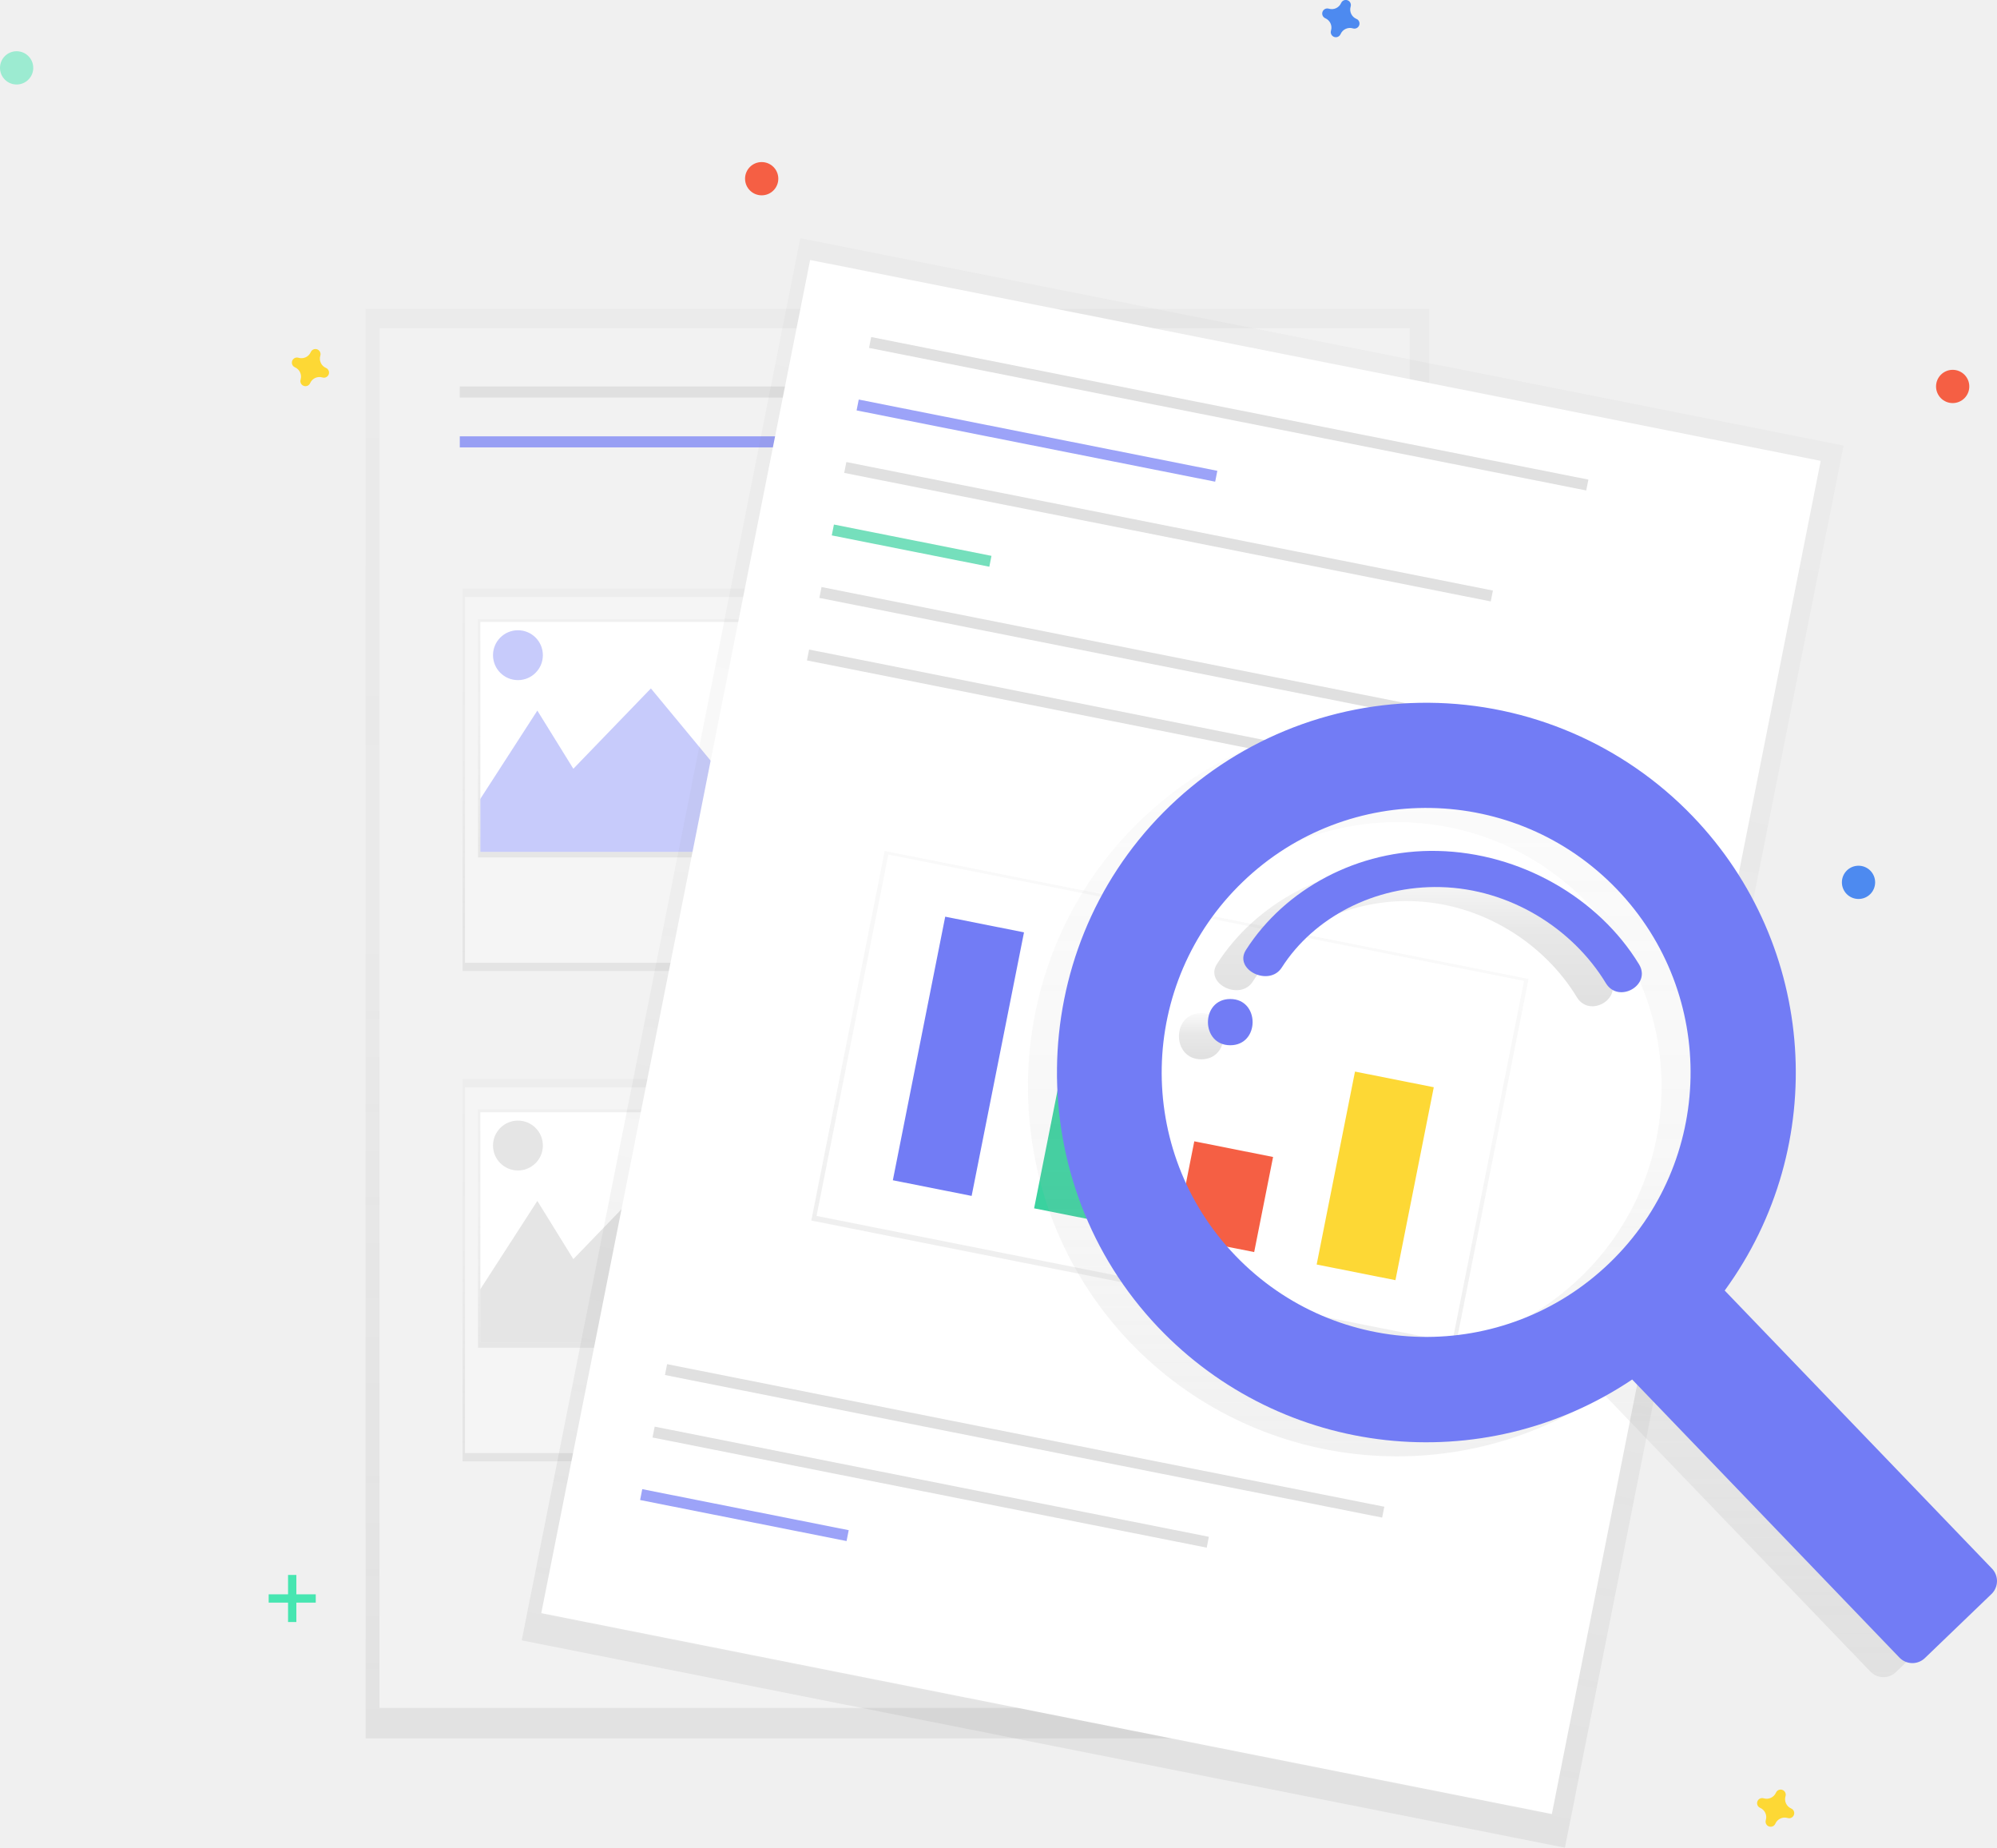
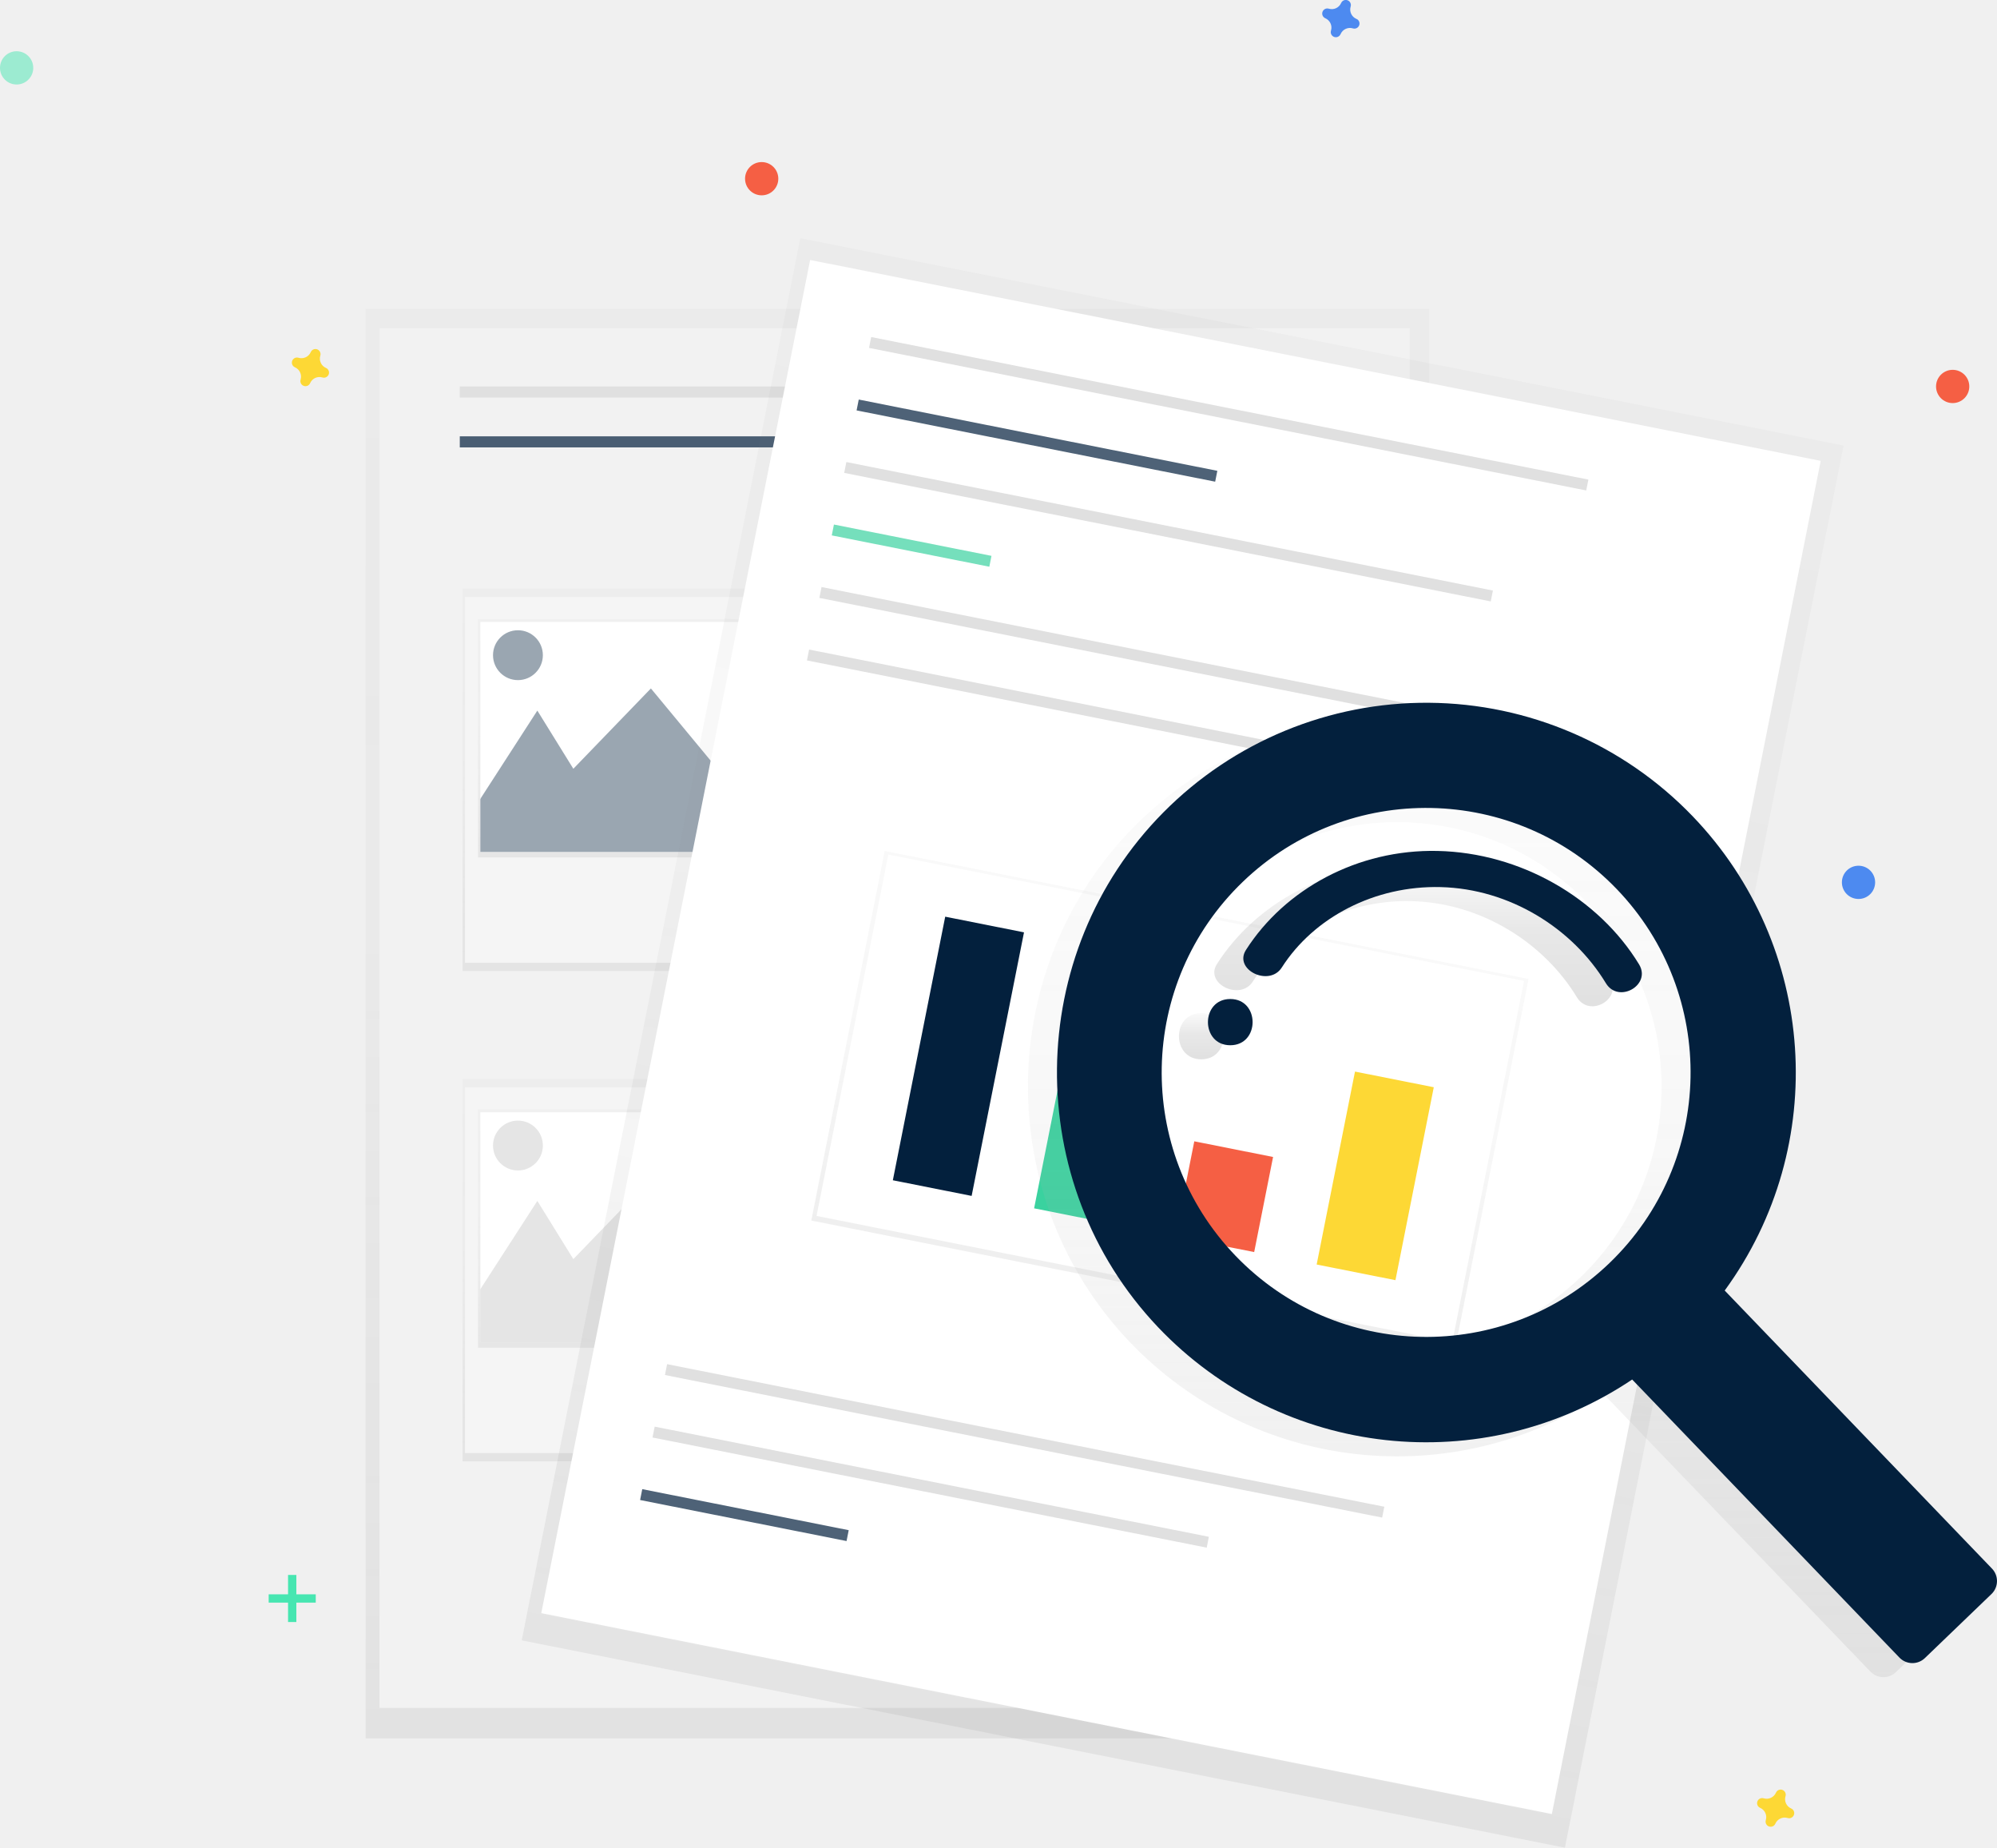
<svg xmlns="http://www.w3.org/2000/svg" xmlns:xlink="http://www.w3.org/1999/xlink" data-name="Layer 1" width="842" height="778.92">
  <defs>
    <linearGradient id="a" x1="378.37" y1="732.81" x2="378.37" y2="130.21" gradientUnits="userSpaceOnUse">
      <stop offset="0" stop-color="gray" stop-opacity=".25" />
      <stop offset=".54" stop-color="gray" stop-opacity=".12" />
      <stop offset="1" stop-color="gray" stop-opacity=".1" />
    </linearGradient>
    <linearGradient id="c" x1="274.44" y1="409.32" x2="274.44" y2="248.16" xlink:href="#a" />
    <linearGradient id="d" x1="274.44" y1="361.44" x2="274.44" y2="261.01" xlink:href="#a" />
    <linearGradient id="f" x1="274.44" y1="616.03" x2="274.44" y2="454.87" xlink:href="#a" />
    <linearGradient id="g" x1="274.44" y1="568.15" x2="274.44" y2="467.72" xlink:href="#a" />
    <linearGradient id="i" x1="688.76" y1="765.86" x2="688.76" y2="163.26" gradientTransform="rotate(90 665.375 476.845)" xlink:href="#a" />
    <linearGradient id="j" x1="688.18" y1="568.49" x2="688.18" y2="409.67" gradientTransform="rotate(90 662.7 498.69)" xlink:href="#a" />
    <linearGradient id="k" x1="810.6" y1="767.54" x2="810.6" y2="362.71" gradientUnits="userSpaceOnUse">
      <stop offset="0" stop-color="#b3b3b3" stop-opacity=".25" />
      <stop offset=".54" stop-color="#b3b3b3" stop-opacity=".1" />
      <stop offset="1" stop-color="#b3b3b3" stop-opacity=".05" />
    </linearGradient>
    <linearGradient id="b" x1="685.49" y1="507.08" x2="685.49" y2="487.6" gradientUnits="userSpaceOnUse">
      <stop offset="0" stop-opacity=".12" />
      <stop offset=".55" stop-opacity=".09" />
      <stop offset="1" stop-opacity=".02" />
    </linearGradient>
    <linearGradient id="l" x1="774.99" y1="484.73" x2="774.99" y2="425.15" xlink:href="#b" />
    <clipPath id="e" transform="translate(-179 -60.54)">
      <path data-name="&lt;Rectangle&gt;" fill="#fff" d="M381.54 322.72h143.79v96.93H381.54z" />
    </clipPath>
    <clipPath id="h" transform="translate(-179 -60.54)">
      <path data-name="&lt;Rectangle&gt;" fill="#fff" d="M381.54 529.42h143.79v96.93H381.54z" />
    </clipPath>
  </defs>
  <path fill="url(#a)" d="M154.15 130.21h448.44v602.6H154.15z" opacity=".5" />
  <path fill="#f2f2f2" d="M159.99 138.39h434.43v581.58H159.99z" />
  <path fill="#e0e0e0" d="M193.86 162.91h149.48v4.67H193.86z" />
-   <path fill="#727cf5" opacity=".7" d="M193.86 183.93h149.48v4.67H193.86z" />
+   <path fill="#03203d" opacity=".7" d="M193.86 183.93h149.48v4.67H193.86z" />
  <path fill="#e0e0e0" d="M365.53 162.91h149.48v4.67H365.53zm23.35 133.14h149.48v4.67H388.88zm3.51 12.84h149.48v4.67H392.39zm7.01 12.85h149.48v4.67H399.4zm-10.52 181.01h149.48v4.67H388.88zm3.51 12.85h149.48v4.67H392.39zm7.01 12.84h149.48v4.67H399.4z" />
  <path fill="url(#c)" d="M195.03 248.16h158.82v161.16H195.03z" opacity=".5" />
  <path fill="#f5f5f5" d="M196.03 251.67h156.32v154.15H196.03z" />
  <path fill="url(#d)" d="M201.54 261.01h145.8v100.43h-145.8z" opacity=".5" />
  <path data-name="&lt;Rectangle&gt;" fill="#fff" d="M202.54 262.18h143.79v96.93H202.54z" />
-   <g clip-path="url(#e)" fill="#727cf5">
+   <g clip-path="url(#e)" fill="#03203d">
    <path opacity=".4" d="M190.35 355.61l36.21-56.06 15.18 24.52 32.7-33.86 28.03 33.86 24.52-50.21 63.06 100.43-204.37-7.01 4.67-11.67z" />
    <circle cx="218.38" cy="276.19" r="10.51" opacity=".4" />
  </g>
  <path fill="url(#f)" d="M195.03 454.87h158.82v161.16H195.03z" opacity=".5" />
  <path fill="#f5f5f5" d="M196.03 458.37h156.32v154.15H196.03z" />
  <path fill="url(#g)" d="M201.54 467.72h145.8v100.43h-145.8z" opacity=".5" />
  <path data-name="&lt;Rectangle&gt;" fill="#fff" d="M202.54 468.88h143.79v96.93H202.54z" />
  <g clip-path="url(#h)" fill="#bdbdbd">
    <path opacity=".4" d="M190.35 562.31l36.21-56.06 15.18 24.53 32.7-33.87 28.03 33.87 24.52-50.22 63.06 100.43-204.37-7 4.67-11.68z" />
    <circle cx="218.38" cy="482.9" r="10.51" opacity=".4" />
  </g>
  <path transform="rotate(-78.76 551.253 578.999)" fill="url(#i)" d="M376.36 276.01h602.6v448.44h-602.6z" opacity=".5" />
  <path fill="#fff" d="M228.214 680.02l113.361-570.425 426.097 84.679-113.36 570.425z" />
  <path fill="#e0e0e0" d="M367.32 142.077l302.395 60.096-.91 4.58-302.396-60.095zm-86.044 432.981l302.396 60.095-.91 4.58-302.397-60.095zm-5.246 26.335L509.7 647.83l-.91 4.58-233.67-46.437z" />
-   <path fill="#727cf5" opacity=".7" d="M270.797 627.746l87.048 17.3-.91 4.58-87.048-17.3zm91.278-459.319l151.193 30.047-.91 4.58-151.194-30.046z" />
+   <path fill="#03203d" opacity=".7" d="M270.797 627.746l87.048 17.3-.91 4.58-87.048-17.3zm91.278-459.319l151.193 30.047-.91 4.58-151.194-30.046z" />
  <path fill="#e0e0e0" d="M356.851 194.77l272.609 54.175-.91 4.58-272.61-54.175z" />
  <path fill="#3ad29f" opacity=".7" d="M351.61 221.12l66.431 13.201-.91 4.58-66.43-13.201z" />
  <path fill="#e0e0e0" d="M346.38 247.464l302.397 60.096-.91 4.58-302.397-60.095z" />
  <path transform="rotate(-78.76 545.898 602.937)" fill="url(#j)" d="M592.89 385.78h158.82v276.77H592.89z" opacity=".5" />
  <path fill="#fff" d="M374.561 360.23l268.029 53.266-30.275 152.34-268.029-53.265z" />
  <path fill="#e0e0e0" d="M341.145 273.818l302.396 60.095-.91 4.58-302.397-60.095z" />
-   <path fill="#727cf5" d="M398.533 386.426l33.22 6.601-22.08 111.108-33.22-6.602z" />
+   <path fill="#03203d" d="M398.533 386.426l33.22 6.601-22.08 111.108-33.22-6.602z" />
  <path fill="#3ad29f" d="M450.809 434.918l33.22 6.602-14.796 74.454-33.22-6.602z" />
  <path fill="#f55f44" d="M503.55 481.12l33.22 6.602-7.966 40.086-33.22-6.601z" />
  <path fill="#fdd835" d="M571.308 451.72l33.22 6.603-16.162 81.33-33.22-6.603z" />
  <path d="M880.45 410.55a155.89 155.89 0 00-223.11-1.68c-59 59.48-60 156.33-2.29 217.07A155.89 155.89 0 00854.95 648l112.69 117.21a7.59 7.59 0 0010.73.21l28.08-27a7.59 7.59 0 00.21-10.73L894 610.49a155.9 155.9 0 00-13.55-199.94zM845.35 599a111.5 111.5 0 113.1-157.66 111.5 111.5 0 01-3.1 157.66z" transform="translate(-179 -60.54)" fill="url(#k)" />
  <path d="M685.49 487.6c-12.54 0-12.56 19.49 0 19.49s12.56-19.49 0-19.49z" transform="translate(-179 -60.54)" fill="url(#b)" />
  <path d="M772.9 425.17c-33.75-.76-64.46 16.17-80.79 41.73-5.33 8.34 9.8 15.71 15.1 7.41 13.52-21.16 39.21-34.6 67-33.9 29.12.73 55.62 17.39 69.65 40.51 5.32 8.77 19.27.8 14-7.92-17.06-28-50.1-47-84.96-47.83z" transform="translate(-179 -60.54)" fill="url(#l)" />
-   <path d="M713.68 344.09a155.89 155.89 0 00-223.11-1.68c-59 59.48-60 156.33-2.29 217.07a155.89 155.89 0 00199.9 22.05l112.68 117.22a7.59 7.59 0 0010.73.21l28.08-27a7.59 7.59 0 00.21-10.73L727.19 544.02a155.9 155.9 0 00-13.51-199.93zm-35.1 188.37a111.5 111.5 0 113.1-157.66 111.5 111.5 0 01-3.1 157.66z" fill="#727cf5" />
-   <path d="M518.72 421.13c-12.54 0-12.56 19.49 0 19.49s12.56-19.49 0-19.49zm87.41-62.42c-33.75-.76-64.46 16.17-80.79 41.73-5.33 8.34 9.8 15.71 15.1 7.41 13.52-21.16 39.21-34.6 67-33.9 29.12.73 55.62 17.39 69.65 40.51 5.32 8.77 19.27.8 14-7.92-17.09-28.08-50.09-47.08-84.96-47.83z" fill="#727cf5" />
+   <path d="M713.68 344.09a155.89 155.89 0 00-223.11-1.68c-59 59.48-60 156.33-2.29 217.07a155.89 155.89 0 00199.9 22.05l112.68 117.22a7.59 7.59 0 0010.73.21l28.08-27a7.59 7.59 0 00.21-10.73L727.19 544.02a155.9 155.9 0 00-13.51-199.93zm-35.1 188.37a111.5 111.5 0 113.1-157.66 111.5 111.5 0 01-3.1 157.66z" fill="#03203d" />
+   <path d="M518.72 421.13c-12.54 0-12.56 19.49 0 19.49s12.56-19.49 0-19.49zm87.41-62.42c-33.75-.76-64.46 16.17-80.79 41.73-5.33 8.34 9.8 15.71 15.1 7.41 13.52-21.16 39.21-34.6 67-33.9 29.12.73 55.62 17.39 69.65 40.51 5.32 8.77 19.27.8 14-7.92-17.09-28.08-50.09-47.08-84.96-47.83z" fill="#03203d" />
  <path fill="#47e6b1" d="M121.45 663.91h3.5v19.85h-3.5z" />
  <path fill="#47e6b1" d="M133.13 672.08v3.5h-19.85v-3.5z" />
  <path d="M571.87 7.95a4.29 4.29 0 01-2.39-5.19 2.06 2.06 0 00.09-.48A2.15 2.15 0 00565.7.85a2.06 2.06 0 00-.24.42 4.29 4.29 0 01-5.19 2.39 2.06 2.06 0 00-.48-.09 2.15 2.15 0 00-1.41 3.89 2.06 2.06 0 00.42.24 4.29 4.29 0 012.39 5.19 2.06 2.06 0 00-.09.48 2.15 2.15 0 003.9 1.41 2.06 2.06 0 00.24-.42 4.29 4.29 0 015.19-2.39 2.06 2.06 0 00.48.09 2.15 2.15 0 001.43-3.87 2.06 2.06 0 00-.47-.24z" fill="#4d8af0" />
  <path d="M137.44 155.1a4.29 4.29 0 01-2.39-5.19 2.06 2.06 0 00.09-.48 2.15 2.15 0 00-3.87-1.43 2.06 2.06 0 00-.24.42 4.29 4.29 0 01-5.19 2.39 2.06 2.06 0 00-.48-.09 2.15 2.15 0 00-1.43 3.87 2.06 2.06 0 00.42.24 4.29 4.29 0 012.39 5.19 2.06 2.06 0 00-.09.48 2.15 2.15 0 003.87 1.43 2.06 2.06 0 00.24-.42 4.29 4.29 0 015.19-2.39 2.06 2.06 0 00.48.09 2.15 2.15 0 001.43-3.87 2.06 2.06 0 00-.42-.24zm617.78 607.26a4.29 4.29 0 01-2.39-5.19 2.06 2.06 0 00.09-.48 2.15 2.15 0 00-3.87-1.43 2.06 2.06 0 00-.24.42 4.29 4.29 0 01-5.19 2.39 2.06 2.06 0 00-.48-.09 2.15 2.15 0 00-1.43 3.87 2.06 2.06 0 00.42.24 4.29 4.29 0 012.39 5.19 2.06 2.06 0 00-.09.48 2.15 2.15 0 003.87 1.43 2.06 2.06 0 00.24-.42 4.29 4.29 0 015.19-2.39 2.06 2.06 0 00.48.09 2.15 2.15 0 001.43-3.87 2.06 2.06 0 00-.42-.24z" fill="#fdd835" />
  <circle cx="321.15" cy="75.33" r="7.01" fill="#f55f44" />
  <circle cx="823.31" cy="162.91" r="7.01" fill="#f55f44" />
  <circle cx="783.61" cy="371.95" r="7.01" fill="#4d8af0" />
  <circle cx="7.01" cy="28.61" r="7.01" fill="#47e6b1" opacity=".5" />
</svg>
